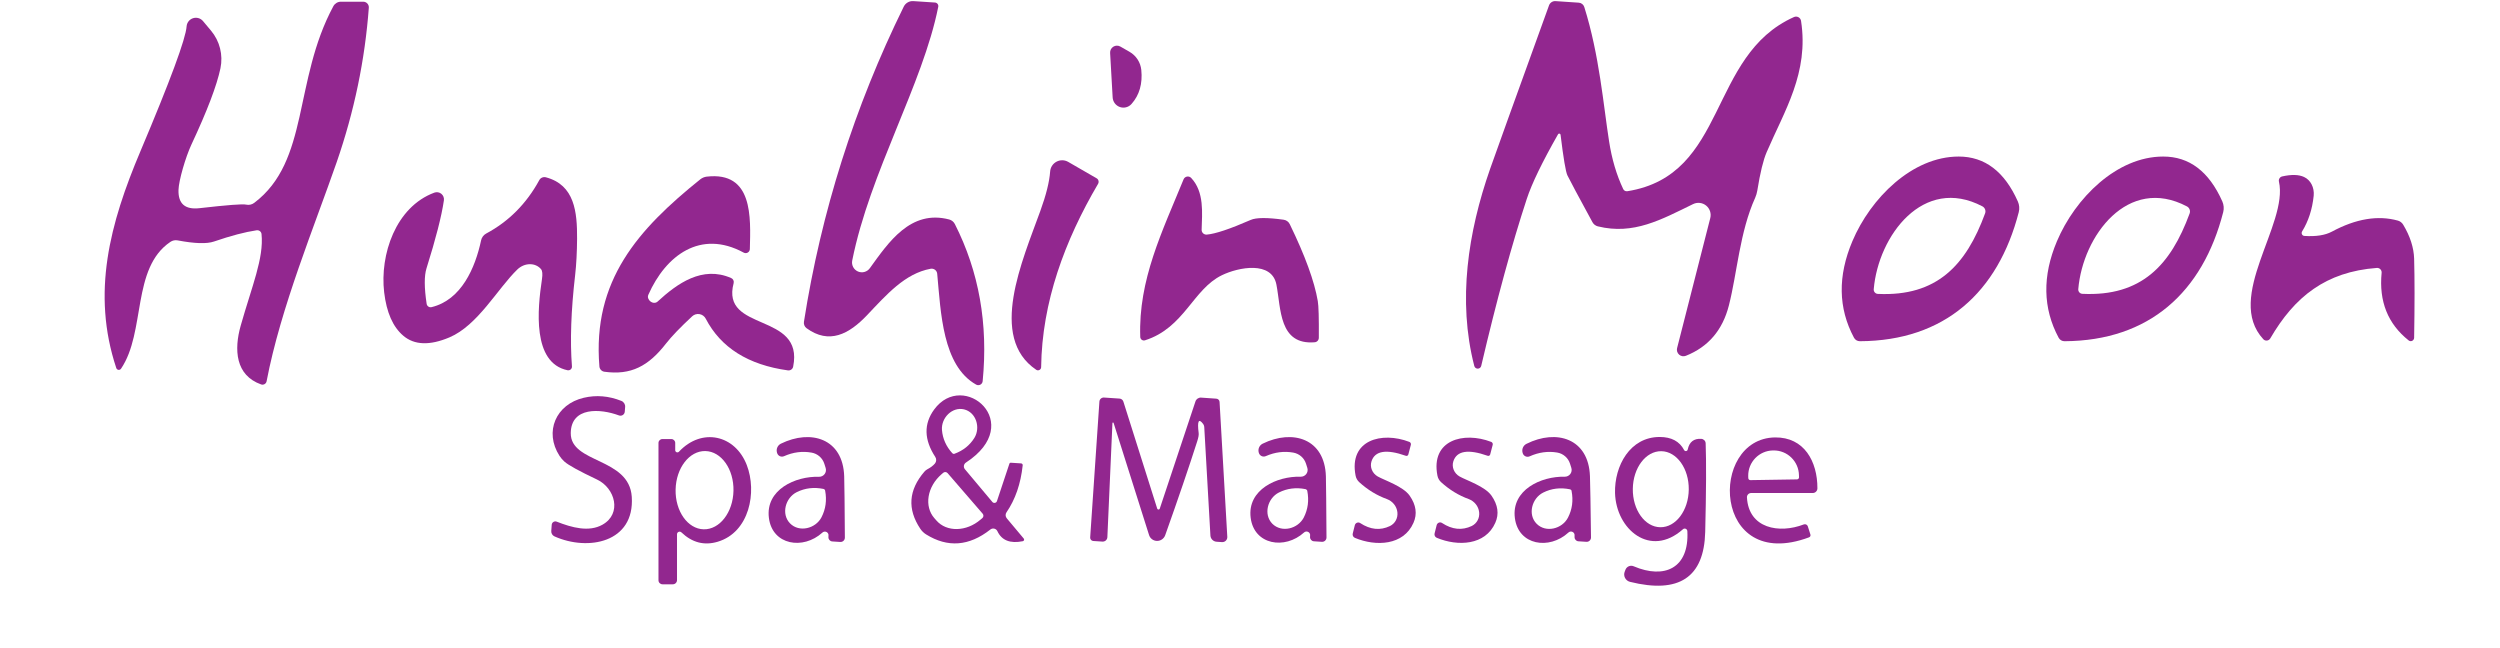
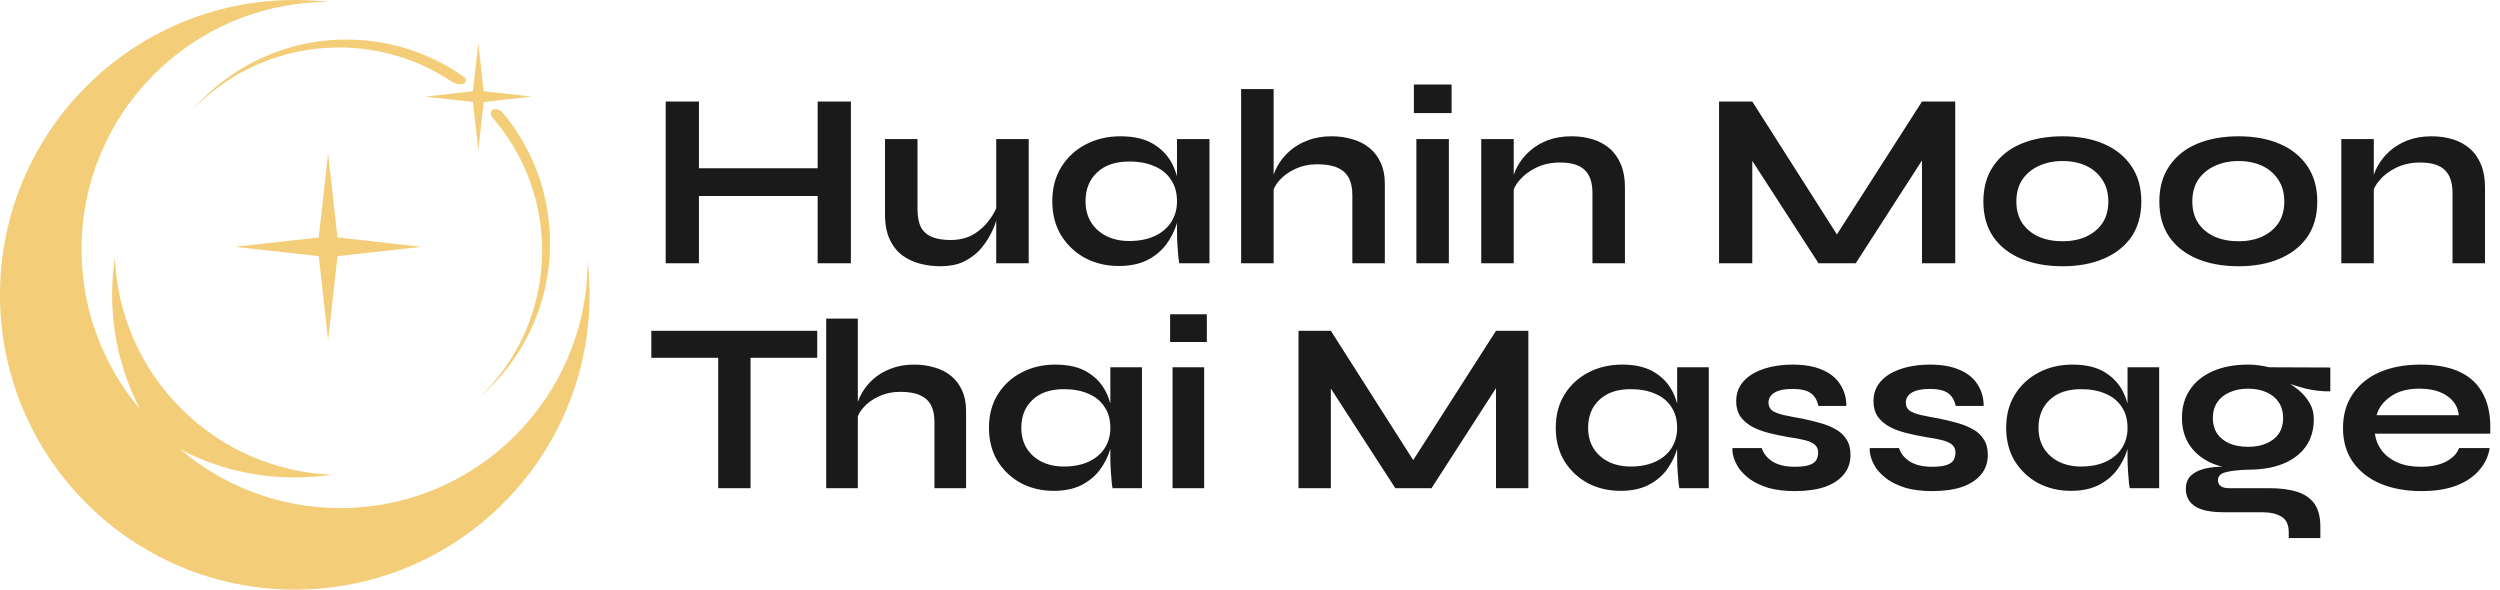
- <svg xmlns="http://www.w3.org/2000/svg" version="1.1" viewBox="0.00 0.00 336.00 87.00">
-   <path fill="#92278f" d="   M 35.10 51.67   C 31.63 50.44 31.44 46.99 32.35 43.77   C 33.85 38.47 35.48 34.70 35.15 31.46   A 0.58 0.57 -7.1 0 0 34.49 30.95   Q 32.14 31.30 28.76 32.46   Q 27.31 32.96 23.89 32.31   A 1.30 1.28 33.2 0 0 22.90 32.51   C 17.66 36.04 19.61 44.61 16.27 49.55   A 0.36 0.36 0.0 0 1 15.63 49.47   C 12.27 39.37 14.77 30.03 18.86 20.36   Q 24.91 6.04 25.08 3.54   A 1.25 1.25 0.0 0 1 27.28 2.83   L 28.36 4.12   A 5.97 5.96 31.0 0 1 29.63 9.17   Q 28.90 12.65 25.73 19.42   C 24.94 21.11 24.02 24.28 23.99 25.53   Q 23.91 28.31 26.81 27.98   Q 32.41 27.34 33.07 27.50   A 1.32 1.31 33.0 0 0 34.16 27.27   C 41.61 21.66 39.41 10.86 44.80 0.84   A 1.17 1.14 -75.5 0 1 45.81 0.23   L 48.82 0.23   A 0.75 0.75 0.0 0 1 49.57 1.03   Q 48.79 11.56 45.26 21.77   C 42.29 30.34 37.72 41.33 35.83 51.25   A 0.56 0.56 0.0 0 1 35.10 51.67   Z" />
-   <path fill="#92278f" d="   M 126.10 0.92   C 124.03 11.32 116.91 23.15 114.54 35.01   A 1.32 1.32 0.0 0 0 116.91 36.04   C 119.42 32.57 122.38 28.13 127.58 29.50   A 1.20 1.20 0.0 0 1 128.33 30.11   Q 133.20 39.70 132.07 51.23   A 0.59 0.59 0.0 0 1 131.19 51.69   C 126.66 49.14 126.45 41.97 125.96 36.79   A 0.75 0.75 0.0 0 0 125.08 36.12   C 121.61 36.76 119.16 39.60 116.55 42.34   C 114.10 44.93 111.43 46.32 108.40 44.11   A 0.90 0.90 0.0 0 1 108.05 43.24   Q 111.52 21.12 121.46 0.90   A 1.34 1.33 -74.7 0 1 122.76 0.15   L 125.66 0.34   A 0.48 0.48 0.0 0 1 126.10 0.92   Z" />
-   <path fill="#92278f" d="   M 209.40 18.05   Q 206.21 23.65 205.20 26.73   Q 202.22 35.79 199.08 49.16   A 0.48 0.48 0.0 0 1 198.14 49.17   C 195.88 40.40 197.31 31.17 200.26 22.73   Q 201.20 20.04 208.19 0.72   A 0.87 0.87 0.0 0 1 209.06 0.15   L 212.19 0.36   A 0.84 0.83 83.3 0 1 212.93 0.95   C 214.96 7.40 215.51 14.23 216.26 18.99   Q 216.81 22.56 218.16 25.41   A 0.52 0.52 0.0 0 0 218.72 25.70   C 232.25 23.53 229.51 7.48 241.11 2.29   A 0.68 0.68 0.0 0 1 242.06 2.81   C 243.14 9.79 239.83 14.88 237.44 20.45   Q 236.76 22.01 236.18 25.62   A 4.08 3.91 -29.8 0 1 235.90 26.57   C 233.81 31.19 233.48 36.68 232.36 41.06   Q 231.09 46.03 226.58 47.82   A 0.88 0.88 0.0 0 1 225.40 46.79   L 229.86 29.31   A 1.64 1.64 0.0 0 0 227.55 27.43   C 223.28 29.51 219.55 31.61 214.74 30.42   A 1.15 1.13 82.2 0 1 214.03 29.87   Q 211.16 24.60 210.66 23.57   Q 210.32 22.87 209.74 18.12   A 0.18 0.18 0.0 0 0 209.40 18.05   Z" />
-   <path fill="#92278f" d="   M 149.20 7.11   A 0.92 0.92 0.0 0 1 150.58 6.26   L 151.82 6.97   A 3.18 3.18 0.0 0 1 153.39 9.39   Q 153.67 12.19 152.07 13.98   A 1.45 1.45 0.0 0 1 149.54 13.09   L 149.20 7.11   Z" />
-   <path fill="#92278f" d="   M 249.17 45.38   Q 245.99 39.43 248.96 32.42   C 251.41 26.62 257.01 21.04 263.25 21.04   Q 268.51 21.04 271.20 27.08   A 2.21 2.20 40.3 0 1 271.32 28.52   C 268.54 39.30 261.34 45.81 249.96 45.86   A 0.89 0.89 0.0 0 1 249.17 45.38   Z   M 252.38 39.50   C 260.31 39.87 264.24 35.66 266.80 28.67   A 0.77 0.77 0.0 0 0 266.43 27.73   C 258.49 23.56 252.44 31.69 251.83 38.87   A 0.58 0.58 0.0 0 0 252.38 39.50   Z" />
-   <path fill="#92278f" d="   M 277.47 45.86   A 0.89 0.89 0.0 0 1 276.68 45.39   Q 273.49 39.44 276.45 32.43   C 278.90 26.63 284.49 21.04 290.73 21.04   Q 295.99 21.03 298.68 27.07   A 2.21 2.20 40.3 0 1 298.80 28.51   C 296.04 39.29 288.84 45.80 277.47 45.86   Z   M 279.87 39.49   C 287.79 39.87 291.73 35.66 294.29 28.68   A 0.77 0.77 0.0 0 0 293.92 27.74   C 285.99 23.56 279.93 31.68 279.32 38.86   A 0.58 0.58 0.0 0 0 279.87 39.49   Z" />
-   <path fill="#92278f" d="   M 147.58 24.71   C 143.11 32.32 140.04 40.59 139.93 49.35   A 0.43 0.42 -72.7 0 1 139.27 49.70   C 132.80 45.34 137.41 35.04 139.82 28.35   Q 140.99 25.13 141.14 23.05   A 1.62 1.62 0.0 0 1 143.57 21.76   L 147.38 23.96   A 0.55 0.54 -60.2 0 1 147.58 24.71   Z" />
-   <path fill="#92278f" d="   M 309.71 31.71   Q 312.05 31.86 313.41 31.13   Q 318.24 28.53 322.28 29.65   A 1.23 1.19 81.8 0 1 322.99 30.20   Q 324.39 32.53 324.46 34.77   Q 324.57 38.79 324.46 45.40   A 0.46 0.45 -70.1 0 1 323.72 45.75   Q 319.53 42.42 320.09 36.67   A 0.60 0.60 0.0 0 0 319.44 36.01   C 312.57 36.53 308.38 39.89 305.12 45.49   A 0.59 0.58 -51.1 0 1 304.19 45.59   C 298.96 39.94 307.59 30.14 306.29 24.41   A 0.58 0.58 0.0 0 1 306.73 23.71   Q 308.61 23.29 309.67 23.79   A 2.60 2.26 -76.1 0 1 310.96 26.31   Q 310.68 29.03 309.40 31.11   A 0.40 0.39 -72.5 0 0 309.71 31.71   Z" />
-   <path fill="#92278f" d="   M 58.38 25.89   A 0.96 0.96 0.0 0 1 59.66 26.93   Q 59.20 30.09 57.32 36.07   Q 56.85 37.57 57.34 40.83   A 0.54 0.54 0.0 0 0 58.00 41.28   C 62.01 40.31 63.87 36.01 64.66 32.30   A 1.36 1.36 0.0 0 1 65.34 31.39   Q 69.90 28.95 72.48 24.21   A 0.79 0.77 21.5 0 1 73.37 23.83   C 77.24 24.86 77.58 28.50 77.56 32.08   Q 77.54 34.85 77.30 36.96   Q 76.47 44.12 76.87 49.24   A 0.50 0.49 3.9 0 1 76.27 49.76   C 71.51 48.76 72.24 41.53 72.84 37.52   Q 72.99 36.51 72.72 36.18   A 2.30 2.04 -42.1 0 0 69.54 36.21   C 66.89 38.77 64.22 43.74 60.39 45.35   Q 56.43 47.02 54.20 45.12   Q 52.11 43.35 51.63 39.28   C 51.04 34.25 53.16 27.82 58.38 25.89   Z" />
-   <path fill="#92278f" d="   M 100.78 33.47   A 0.56 0.56 0.0 0 1 99.95 33.95   C 94.15 30.80 89.48 34.33 87.14 39.61   Q 86.97 39.97 87.26 40.35   A 0.82 0.71 50.6 0 0 88.37 40.54   C 91.02 38.10 94.40 35.67 98.27 37.37   A 0.59 0.58 -70.9 0 1 98.60 38.06   C 96.84 44.71 108.09 41.88 106.60 49.28   A 0.63 0.62 9.2 0 1 105.90 49.78   Q 97.89 48.67 94.85 42.83   A 1.16 1.16 0.0 0 0 93.03 42.51   Q 90.64 44.73 89.53 46.15   C 87.16 49.21 84.80 50.46 81.22 49.96   A 0.78 0.78 0.0 0 1 80.56 49.25   C 79.60 37.70 85.76 30.82 94.12 24.10   A 1.74 1.73 -67.7 0 1 94.98 23.74   C 101.23 23.02 100.89 29.19 100.78 33.47   Z" />
-   <path fill="#92278f" d="   M 162.19 31.53   Q 163.90 31.39 168.09 29.56   Q 169.19 29.07 172.52 29.53   A 1.09 1.07 -8.8 0 1 173.34 30.12   Q 176.43 36.47 177.11 40.46   Q 177.28 41.43 177.25 45.39   A 0.61 0.60 87.4 0 1 176.70 46.00   C 171.88 46.40 172.18 41.50 171.55 38.25   C 170.93 35.04 166.47 35.90 164.22 36.99   C 160.31 38.89 159.18 44.06 153.88 45.74   A 0.49 0.49 0.0 0 1 153.25 45.29   C 152.98 37.61 156.22 31.08 159.07 24.11   A 0.62 0.62 0.0 0 1 160.10 23.92   C 161.88 25.82 161.56 28.64 161.50 30.88   A 0.64 0.63 -1.6 0 0 162.19 31.53   Z" />
-   <path fill="#92278f" d="   M 83.51 53.88   A 0.81 0.81 0.0 0 1 84.02 54.69   L 83.97 55.32   A 0.58 0.58 0.0 0 1 83.18 55.83   C 80.70 54.91 76.75 54.64 76.71 58.21   C 76.67 62.31 84.56 61.46 84.91 66.77   C 85.32 72.93 79.03 74.11 74.52 72.09   A 0.74 0.73 14.1 0 1 74.09 71.38   L 74.15 70.54   A 0.49 0.49 0.0 0 1 74.82 70.11   C 76.87 70.92 79.16 71.54 80.97 70.52   C 83.61 69.04 82.69 65.61 80.24 64.45   Q 76.65 62.75 75.86 62.04   A 3.90 3.81 -86.3 0 1 75.20 61.27   C 73.10 58.02 74.73 54.33 78.46 53.46   Q 80.97 52.87 83.51 53.88   Z" />
-   <path fill="#92278f" d="   M 137.46 72.74   Q 134.92 73.25 134.05 71.39   A 0.62 0.62 0.0 0 0 133.10 71.17   Q 128.82 74.54 124.46 71.82   A 2.67 2.54 87.8 0 1 123.69 71.07   Q 121.04 67.10 124.24 63.39   A 1.34 1.31 5.1 0 1 124.62 63.08   Q 125.29 62.73 125.66 62.29   A 0.75 0.74 48.1 0 0 125.70 61.41   Q 123.43 57.94 125.55 55.04   C 129.48 49.66 137.95 56.87 129.82 62.17   A 0.61 0.60 -36.3 0 0 129.68 63.06   L 133.37 67.46   A 0.36 0.36 0.0 0 0 133.99 67.35   L 135.67 62.30   A 0.17 0.16 11.2 0 1 135.84 62.19   L 137.24 62.28   A 0.23 0.23 0.0 0 1 137.45 62.54   Q 137.05 66.27 135.27 68.86   A 0.67 0.66 42.6 0 0 135.31 69.66   L 137.59 72.38   A 0.22 0.22 0.0 0 1 137.46 72.74   Z   M 128.19 61.01   Q 128.22 61.01 128.30 60.98   Q 130.03 60.34 130.96 58.85   C 131.81 57.46 131.19 55.41 129.57 55.02   C 127.97 54.64 126.47 56.17 126.60 57.80   Q 126.75 59.55 127.99 60.91   Q 128.05 60.97 128.19 61.01   Z   M 132.07 69.04   L 127.36 63.59   A 0.42 0.42 0.0 0 0 126.76 63.55   L 126.53 63.75   A 4.57 3.80 -40.9 0 0 125.56 69.62   L 125.85 69.95   A 4.57 3.80 -40.9 0 0 131.79 69.83   L 132.03 69.63   A 0.42 0.42 0.0 0 0 132.07 69.04   Z" />
-   <path fill="#92278f" d="   M 155.53 68.36   A 0.18 0.18 0.0 0 0 155.87 68.37   L 160.67 53.95   A 0.75 0.74 11.0 0 1 161.43 53.44   L 163.47 53.58   A 0.47 0.46 0.7 0 1 163.91 54.02   L 164.95 72.16   A 0.67 0.67 0.0 0 1 164.24 72.86   L 163.51 72.81   A 0.89 0.89 0.0 0 1 162.68 71.98   L 161.85 57.37   A 0.80 0.78 -66.0 0 0 161.71 56.99   Q 160.79 55.76 161.10 58.20   Q 161.15 58.57 160.90 59.33   Q 159.24 64.52 156.60 71.94   A 1.15 1.14 -43.9 0 1 154.43 71.90   L 149.67 56.85   A 0.08 0.08 0.0 0 0 149.51 56.88   L 148.83 72.20   A 0.62 0.62 0.0 0 1 148.17 72.79   L 146.93 72.71   A 0.45 0.44 -86.1 0 1 146.52 72.23   L 147.76 53.97   A 0.58 0.58 0.0 0 1 148.38 53.43   L 150.47 53.57   A 0.58 0.58 0.0 0 1 150.98 53.97   L 155.53 68.36   Z" />
-   <path fill="#92278f" d="   M 91.25 60.71   C 94.33 57.42 98.81 58.45 100.37 62.51   C 101.76 66.11 100.74 71.53 96.46 72.81   Q 93.75 73.62 91.58 71.55   A 0.35 0.35 0.0 0 0 90.99 71.80   L 90.99 77.97   A 0.56 0.56 0.0 0 1 90.43 78.53   L 89.04 78.53   A 0.54 0.54 0.0 0 1 88.50 77.99   L 88.50 59.53   A 0.52 0.52 0.0 0 1 89.02 59.01   L 90.23 59.01   A 0.52 0.52 0.0 0 1 90.75 59.53   L 90.75 60.51   A 0.29 0.29 0.0 0 0 91.25 60.71   Z   M 94.8 60.621   A 5.26 3.89 -88.8 0 0 90.801 65.799   A 5.26 3.89 -88.8 0 0 94.58 71.139   A 5.26 3.89 -88.8 0 0 98.579 65.962   A 5.26 3.89 -88.8 0 0 94.8 60.621   Z" />
-   <path fill="#92278f" d="   M 110.08 64.08   A 0.91 0.91 0.0 0 0 110.97 62.90   L 110.79 62.33   A 2.20 2.19 -3.7 0 0 109.07 60.83   Q 107.21 60.50 105.38 61.31   A 0.68 0.68 0.0 0 1 104.44 60.87   L 104.42 60.80   A 1.02 1.02 0.0 0 1 104.95 59.63   C 108.98 57.65 113.31 58.94 113.46 64.03   Q 113.51 65.75 113.55 72.26   A 0.58 0.58 0.0 0 1 112.93 72.84   L 111.85 72.77   A 0.56 0.55 -86.8 0 1 111.34 72.19   Q 111.35 71.89 111.35 71.87   A 0.49 0.49 0.0 0 0 110.53 71.58   C 107.94 73.94 103.80 73.27 103.34 69.61   C 102.86 65.81 106.90 63.98 110.08 64.08   Z   M 110.87 65.84   Q 110.76 65.73 110.67 65.71   Q 108.76 65.32 107.09 66.14   C 105.55 66.90 104.96 69.09 106.18 70.34   C 107.41 71.60 109.62 71.05 110.41 69.52   Q 111.26 67.87 110.90 65.95   Q 110.89 65.86 110.87 65.84   Z" />
-   <path fill="#92278f" d="   M 174.82 64.07   A 0.91 0.91 0.0 0 0 175.71 62.90   L 175.53 62.33   A 2.20 2.18 -3.7 0 0 173.82 60.83   Q 171.96 60.50 170.13 61.30   A 0.68 0.68 0.0 0 1 169.19 60.86   L 169.17 60.80   A 1.02 1.02 0.0 0 1 169.70 59.63   C 173.73 57.65 178.05 58.94 178.20 64.02   Q 178.24 65.74 178.28 72.24   A 0.58 0.58 0.0 0 1 177.66 72.82   L 176.58 72.75   A 0.56 0.55 -86.8 0 1 176.07 72.17   Q 176.08 71.87 176.08 71.85   A 0.49 0.49 0.0 0 0 175.27 71.56   C 172.68 73.91 168.55 73.24 168.09 69.59   C 167.61 65.79 171.65 63.97 174.82 64.07   Z   M 175.66 65.87   Q 175.55 65.76 175.46 65.74   Q 173.55 65.36 171.89 66.19   C 170.35 66.96 169.78 69.15 171.00 70.39   C 172.25 71.64 174.44 71.08 175.23 69.55   Q 176.07 67.90 175.70 65.98   Q 175.68 65.89 175.66 65.87   Z" />
-   <path fill="#92278f" d="   M 189.42 59.39   A 0.34 0.33 18.1 0 1 189.62 59.78   L 189.28 61.08   A 0.26 0.25 -72.6 0 1 188.95 61.26   Q 185.02 59.87 184.33 62.00   A 1.79 1.70 24.1 0 0 185.17 64.04   C 186.11 64.57 188.59 65.37 189.46 66.62   Q 190.76 68.49 189.97 70.27   C 188.63 73.32 184.92 73.47 182.10 72.29   A 0.50 0.50 0.0 0 1 181.81 71.70   L 182.09 70.58   A 0.48 0.47 -65.8 0 1 182.81 70.30   Q 184.85 71.64 186.81 70.70   A 2.05 1.91 40.7 0 0 186.41 67.08   Q 184.37 66.34 182.69 64.81   A 1.60 1.59 -74.4 0 1 182.19 63.92   C 181.26 59.13 185.71 57.96 189.42 59.39   Z" />
-   <path fill="#92278f" d="   M 200.42 59.39   A 0.34 0.33 18.1 0 1 200.62 59.78   L 200.28 61.08   A 0.26 0.25 -72.6 0 1 199.95 61.26   Q 196.02 59.87 195.33 62.00   A 1.79 1.70 24.1 0 0 196.17 64.04   C 197.11 64.57 199.59 65.37 200.46 66.62   Q 201.76 68.49 200.97 70.26   C 199.63 73.31 195.92 73.46 193.10 72.28   A 0.50 0.50 0.0 0 1 192.81 71.69   L 193.09 70.57   A 0.48 0.47 -65.8 0 1 193.81 70.29   Q 195.85 71.63 197.81 70.69   A 2.05 1.91 40.7 0 0 197.41 67.08   Q 195.37 66.34 193.69 64.81   A 1.60 1.59 -74.4 0 1 193.19 63.92   C 192.26 59.13 196.71 57.96 200.42 59.39   Z" />
-   <path fill="#92278f" d="   M 210.31 64.07   A 0.91 0.91 0.0 0 0 211.19 62.89   L 211.01 62.32   A 2.20 2.19 -4.0 0 0 209.28 60.82   Q 207.42 60.51 205.59 61.33   A 0.68 0.68 0.0 0 1 204.65 60.89   L 204.63 60.82   A 1.02 1.02 0.0 0 1 205.16 59.65   C 209.18 57.64 213.51 58.91 213.69 64.00   Q 213.75 65.72 213.83 72.23   A 0.58 0.58 0.0 0 1 213.21 72.82   L 212.13 72.75   A 0.56 0.55 -87.1 0 1 211.62 72.18   Q 211.62 71.88 211.62 71.86   A 0.49 0.49 0.0 0 0 210.80 71.57   C 208.22 73.94 204.08 73.30 203.60 69.64   C 203.10 65.84 207.13 63.99 210.31 64.07   Z   M 211.19 65.88   Q 211.08 65.77 210.99 65.76   Q 209.07 65.37 207.41 66.20   C 205.87 66.97 205.30 69.16 206.52 70.39   C 207.76 71.65 209.96 71.09 210.74 69.56   Q 211.59 67.91 211.22 65.99   Q 211.20 65.90 211.19 65.88   Z" />
-   <path fill="#92278f" d="   M 226.19 71.13   C 221.80 75.04 217.20 71.15 217.06 66.26   C 216.97 62.61 219.07 58.73 223.06 58.73   Q 225.42 58.73 226.34 60.48   A 0.26 0.26 0.0 0 0 226.83 60.41   Q 227.15 58.89 228.65 58.98   A 0.64 0.62 1.0 0 1 229.24 59.58   Q 229.38 63.29 229.18 71.50   Q 228.95 80.66 219.07 78.20   A 1.03 1.02 18.4 0 1 218.37 76.81   L 218.47 76.55   A 0.83 0.83 0.0 0 1 219.57 76.11   C 223.70 77.87 227.05 76.38 226.78 71.38   A 0.36 0.35 67.7 0 0 226.19 71.13   Z   M 223.272 60.64   A 5.11 3.76 -89.3 0 0 219.45 65.704   A 5.11 3.76 -89.3 0 0 223.148 70.86   A 5.11 3.76 -89.3 0 0 226.97 65.796   A 5.11 3.76 -89.3 0 0 223.272 60.64   Z" />
-   <path fill="#92278f" d="   M 242.44 70.48   A 0.41 0.41 0.0 0 1 242.97 70.74   L 243.32 71.84   A 0.31 0.30 -18.7 0 1 243.13 72.22   C 230.13 77.06 229.58 58.93 238.56 58.79   C 242.48 58.74 244.27 62.01 244.26 65.63   A 0.63 0.62 -90.0 0 1 243.64 66.26   L 235.36 66.26   A 0.57 0.56 -1.9 0 0 234.79 66.86   C 235.02 71.04 239.12 71.76 242.44 70.48   Z   M 235.25 64.53   L 241.51 64.43   A 0.28 0.28 0.0 0 0 241.79 64.15   L 241.78 63.88   A 3.39 3.38 89.1 0 0 238.35 60.54   L 238.29 60.54   A 3.39 3.38 89.1 0 0 234.96 63.98   L 234.97 64.25   A 0.28 0.28 0.0 0 0 235.25 64.53   Z" />
+ <svg xmlns="http://www.w3.org/2000/svg" width="3001" height="708" viewBox="0 0 3001 708" fill="none">
+   <path d="M408.425 609.898C335.251 609.897 268.271 583.417 216.508 539.539C257.59 561.013 304.311 573.173 353.879 573.172C369.009 573.172 383.87 572.027 398.39 569.841C332.587 567.123 267.582 540.659 217.341 490.418C167.1 440.177 140.637 375.172 137.918 309.369C135.733 323.889 134.587 338.75 134.587 353.88C134.586 403.447 146.747 450.169 168.22 491.251C124.341 439.488 97.861 372.508 97.861 299.334C97.861 135.313 230.826 2.349 394.847 2.348C381.405 0.798 367.735 0 353.879 0C158.437 0 0 158.437 0 353.879C0 451.601 39.609 540.07 103.648 604.11C167.687 668.15 256.158 707.759 353.879 707.759C549.321 707.759 707.758 549.322 707.758 353.88C707.758 340.024 706.96 326.354 705.41 312.912C705.41 476.933 572.446 609.898 408.425 609.898Z" fill="#F3CD77" />
+   <path d="M574.173 51.773L580.603 109.548L638.378 115.978L580.603 122.407L574.173 180.182L567.744 122.407L509.969 115.978L567.744 109.548L574.173 51.773Z" fill="#F3CD77" />
+   <path d="M393.873 184.172L405.099 285.047L505.973 296.273L405.099 307.498L393.873 408.373L382.647 307.498L281.773 296.273L382.647 285.047L393.873 184.172Z" fill="#F3CD77" />
+   <path d="M559.098 96.806C559.284 95.137 558.559 93.487 557.19 92.515C517.274 64.165 468.488 47.484 415.801 47.484C341.913 47.484 275.682 80.264 230.855 132.073C275.243 85.804 337.69 56.994 406.871 56.994C456.732 56.994 503.096 71.961 541.723 97.641C545.639 100.245 550.331 101.42 555.004 100.9C557.157 100.66 558.858 98.96 559.098 96.806Z" fill="#F3CD77" />
+   <path d="M593.338 131.046C591.184 131.286 589.484 132.986 589.244 135.14C589.003 137.309 589.698 139.468 591.129 141.117C628.27 183.914 650.762 239.768 650.762 300.884C650.762 370.064 621.952 432.512 575.684 476.899C627.493 432.071 660.272 365.841 660.272 291.954C660.272 232.207 638.828 177.475 603.229 135.01C600.803 132.117 597.089 130.629 593.338 131.046Z" fill="#F3CD77" />
+   <path d="M834.2 202H988.1V235.3H834.2V202ZM981.5 121.9H1021.4V316H981.5V121.9ZM799.1 121.9H839V316H799.1V121.9ZM1234.86 316H1195.86V166.9H1234.86V316ZM1197.96 244.3L1198.26 254.5C1197.86 257.3 1196.86 261.4 1195.26 266.8C1193.66 272 1191.16 277.6 1187.76 283.6C1184.56 289.6 1180.36 295.4 1175.16 301C1169.96 306.4 1163.56 310.9 1155.96 314.5C1148.36 317.9 1139.36 319.6 1128.96 319.6C1120.76 319.6 1112.66 318.6 1104.66 316.6C1096.86 314.6 1089.76 311.3 1083.36 306.7C1076.96 301.9 1071.86 295.5 1068.06 287.5C1064.26 279.5 1062.36 269.4 1062.36 257.2V166.9H1101.36V250.6C1101.36 260.2 1102.86 267.8 1105.86 273.4C1109.06 278.8 1113.66 282.6 1119.66 284.8C1125.66 287 1132.76 288.1 1140.96 288.1C1151.76 288.1 1161.06 285.8 1168.86 281.2C1176.66 276.4 1182.96 270.6 1187.76 263.8C1192.76 257 1196.16 250.5 1197.96 244.3ZM1342.97 319.3C1328.17 319.3 1314.67 316.1 1302.47 309.7C1290.47 303.1 1280.87 294 1273.67 282.4C1266.67 270.6 1263.17 257 1263.17 241.6C1263.17 225.8 1266.77 212.1 1273.97 200.5C1281.17 188.9 1290.87 179.9 1303.07 173.5C1315.47 166.9 1329.47 163.6 1345.07 163.6C1362.27 163.6 1376.07 167.1 1386.47 174.1C1397.07 180.9 1404.77 190.2 1409.57 202C1414.37 213.8 1416.77 227 1416.77 241.6C1416.77 250.4 1415.37 259.4 1412.57 268.6C1409.77 277.6 1405.47 286 1399.67 293.8C1393.87 301.4 1386.27 307.6 1376.87 312.4C1367.47 317 1356.17 319.3 1342.97 319.3ZM1355.57 289.3C1367.37 289.3 1377.57 287.3 1386.17 283.3C1394.77 279.3 1401.37 273.7 1405.97 266.5C1410.57 259.3 1412.87 251 1412.87 241.6C1412.87 231.4 1410.47 222.8 1405.67 215.8C1401.07 208.6 1394.47 203.2 1385.87 199.6C1377.47 195.8 1367.37 193.9 1355.57 193.9C1338.97 193.9 1326.07 198.3 1316.87 207.1C1307.67 215.7 1303.07 227.2 1303.07 241.6C1303.07 251.2 1305.27 259.6 1309.67 266.8C1314.07 273.8 1320.17 279.3 1327.97 283.3C1335.97 287.3 1345.17 289.3 1355.57 289.3ZM1412.87 166.9H1451.87V316H1415.57C1415.57 316 1415.27 314.1 1414.67 310.3C1414.27 306.3 1413.87 301.3 1413.47 295.3C1413.07 289.3 1412.87 283.4 1412.87 277.6V166.9ZM1623.36 316V234.1C1623.36 225.9 1621.96 219.1 1619.16 213.7C1616.36 208.3 1611.86 204.2 1605.66 201.4C1599.66 198.6 1591.56 197.2 1581.36 197.2C1571.56 197.2 1562.66 199.1 1554.66 202.9C1546.66 206.5 1540.16 211.3 1535.16 217.3C1530.16 223.1 1527.36 229.3 1526.76 235.9L1526.46 219.4C1527.46 212.8 1529.76 206.2 1533.36 199.6C1536.96 193 1541.76 187 1547.76 181.6C1553.76 176.2 1560.96 171.9 1569.36 168.7C1577.96 165.3 1587.56 163.6 1598.16 163.6C1607.36 163.6 1615.86 164.8 1623.66 167.2C1631.46 169.4 1638.26 172.9 1644.06 177.7C1649.86 182.5 1654.36 188.5 1657.56 195.7C1660.76 202.7 1662.36 211 1662.36 220.6V316H1623.36ZM1489.86 316V106.9H1528.86V316H1489.86ZM1742.51 101.5V135.7H1697.21V101.5H1742.51ZM1700.21 166.9H1739.21V316H1700.21V166.9ZM1778.08 166.9H1817.08V316H1778.08V166.9ZM1886.38 163.6C1895.58 163.6 1904.08 164.8 1911.88 167.2C1919.68 169.6 1926.48 173.3 1932.28 178.3C1938.08 183.3 1942.58 189.7 1945.78 197.5C1948.98 205.1 1950.58 214.2 1950.58 224.8V316H1911.58V231.7C1911.58 219.1 1908.48 209.9 1902.28 204.1C1896.28 198.1 1886.38 195.1 1872.58 195.1C1862.18 195.1 1852.78 197.1 1844.38 201.1C1835.98 205.1 1829.18 210.2 1823.98 216.4C1818.78 222.4 1815.78 228.7 1814.98 235.3L1814.68 220C1815.68 213 1817.98 206.2 1821.58 199.6C1825.18 193 1829.98 187 1835.98 181.6C1842.18 176 1849.48 171.6 1857.88 168.4C1866.28 165.2 1875.78 163.6 1886.38 163.6ZM2214.45 296.2H2195.55L2307.15 121.9H2347.05V316H2307.15V175L2316.75 177.7L2227.65 316H2182.95L2093.85 178.3L2103.45 175.6V316H2063.55V121.9H2103.45L2214.45 296.2ZM2475.94 319.6C2457.14 319.6 2440.54 316.6 2426.14 310.6C2411.94 304.6 2400.84 295.9 2392.84 284.5C2384.84 272.9 2380.84 258.7 2380.84 241.9C2380.84 225.1 2384.84 210.9 2392.84 199.3C2400.84 187.5 2411.94 178.6 2426.14 172.6C2440.54 166.6 2457.14 163.6 2475.94 163.6C2494.74 163.6 2511.14 166.6 2525.14 172.6C2539.34 178.6 2550.44 187.5 2558.44 199.3C2566.44 210.9 2570.44 225.1 2570.44 241.9C2570.44 258.7 2566.44 272.9 2558.44 284.5C2550.44 295.9 2539.34 304.6 2525.14 310.6C2511.14 316.6 2494.74 319.6 2475.94 319.6ZM2475.94 289.6C2486.34 289.6 2495.64 287.8 2503.84 284.2C2512.24 280.4 2518.84 275 2523.64 268C2528.44 260.8 2530.84 252.1 2530.84 241.9C2530.84 231.7 2528.44 223 2523.64 215.8C2518.84 208.4 2512.34 202.8 2504.14 199C2495.94 195.2 2486.54 193.3 2475.94 193.3C2465.54 193.3 2456.14 195.2 2447.74 199C2439.34 202.8 2432.64 208.3 2427.64 215.5C2422.84 222.7 2420.44 231.5 2420.44 241.9C2420.44 252.1 2422.84 260.8 2427.64 268C2432.44 275 2439.04 280.4 2447.44 284.2C2455.84 287.8 2465.34 289.6 2475.94 289.6ZM2687.17 319.6C2668.37 319.6 2651.77 316.6 2637.37 310.6C2623.17 304.6 2612.07 295.9 2604.07 284.5C2596.07 272.9 2592.07 258.7 2592.07 241.9C2592.07 225.1 2596.07 210.9 2604.07 199.3C2612.07 187.5 2623.17 178.6 2637.37 172.6C2651.77 166.6 2668.37 163.6 2687.17 163.6C2705.97 163.6 2722.37 166.6 2736.37 172.6C2750.57 178.6 2761.67 187.5 2769.67 199.3C2777.67 210.9 2781.67 225.1 2781.67 241.9C2781.67 258.7 2777.67 272.9 2769.67 284.5C2761.67 295.9 2750.57 304.6 2736.37 310.6C2722.37 316.6 2705.97 319.6 2687.17 319.6ZM2687.17 289.6C2697.57 289.6 2706.87 287.8 2715.07 284.2C2723.47 280.4 2730.07 275 2734.87 268C2739.67 260.8 2742.07 252.1 2742.07 241.9C2742.07 231.7 2739.67 223 2734.87 215.8C2730.07 208.4 2723.57 202.8 2715.37 199C2707.17 195.2 2697.77 193.3 2687.17 193.3C2676.77 193.3 2667.37 195.2 2658.97 199C2650.57 202.8 2643.87 208.3 2638.87 215.5C2634.07 222.7 2631.67 231.5 2631.67 241.9C2631.67 252.1 2634.07 260.8 2638.87 268C2643.67 275 2650.27 280.4 2658.67 284.2C2667.07 287.8 2676.57 289.6 2687.17 289.6ZM2810.5 166.9H2849.5V316H2810.5V166.9ZM2918.8 163.6C2928 163.6 2936.5 164.8 2944.3 167.2C2952.1 169.6 2958.9 173.3 2964.7 178.3C2970.5 183.3 2975 189.7 2978.2 197.5C2981.4 205.1 2983 214.2 2983 224.8V316H2944V231.7C2944 219.1 2940.9 209.9 2934.7 204.1C2928.7 198.1 2918.8 195.1 2905 195.1C2894.6 195.1 2885.2 197.1 2876.8 201.1C2868.4 205.1 2861.6 210.2 2856.4 216.4C2851.2 222.4 2848.2 228.7 2847.4 235.3L2847.1 220C2848.1 213 2850.4 206.2 2854 199.6C2857.6 193 2862.4 187 2868.4 181.6C2874.6 176 2881.9 171.6 2890.3 168.4C2898.7 165.2 2908.2 163.6 2918.8 163.6Z" fill="#1A1A1A" />
+   <path d="M781.84 397.076H980.984V429.488H781.84V397.076ZM862.14 425.4H900.976V586H862.14V425.4ZM1121.71 586V506.284C1121.71 498.303 1120.34 491.684 1117.62 486.428C1114.89 481.172 1110.51 477.181 1104.48 474.456C1098.64 471.731 1090.75 470.368 1080.83 470.368C1071.29 470.368 1062.62 472.217 1054.84 475.916C1047.05 479.42 1040.72 484.092 1035.86 489.932C1030.99 495.577 1028.27 501.612 1027.68 508.036L1027.39 491.976C1028.36 485.552 1030.6 479.128 1034.11 472.704C1037.61 466.28 1042.28 460.44 1048.12 455.184C1053.96 449.928 1060.97 445.743 1069.15 442.628C1077.52 439.319 1086.86 437.664 1097.18 437.664C1106.13 437.664 1114.41 438.832 1122 441.168C1129.59 443.309 1136.21 446.716 1141.85 451.388C1147.5 456.06 1151.88 461.9 1154.99 468.908C1158.11 475.721 1159.67 483.8 1159.67 493.144V586H1121.71ZM991.765 586V382.476H1029.73V586H991.765ZM1264.83 589.212C1250.42 589.212 1237.28 586.097 1225.41 579.868C1213.73 573.444 1204.38 564.587 1197.38 553.296C1190.56 541.811 1187.16 528.573 1187.16 513.584C1187.16 498.205 1190.66 484.871 1197.67 473.58C1204.68 462.289 1214.12 453.529 1225.99 447.3C1238.06 440.876 1251.69 437.664 1266.87 437.664C1283.61 437.664 1297.05 441.071 1307.17 447.884C1317.49 454.503 1324.98 463.555 1329.65 475.04C1334.32 486.525 1336.66 499.373 1336.66 513.584C1336.66 522.149 1335.3 530.909 1332.57 539.864C1329.85 548.624 1325.66 556.8 1320.02 564.392C1314.37 571.789 1306.97 577.824 1297.82 582.496C1288.68 586.973 1277.68 589.212 1264.83 589.212ZM1277.09 560.012C1288.58 560.012 1298.51 558.065 1306.88 554.172C1315.25 550.279 1321.67 544.828 1326.15 537.82C1330.63 530.812 1332.86 522.733 1332.86 513.584C1332.86 503.656 1330.53 495.285 1325.86 488.472C1321.38 481.464 1314.96 476.208 1306.58 472.704C1298.41 469.005 1288.58 467.156 1277.09 467.156C1260.94 467.156 1248.38 471.439 1239.42 480.004C1230.47 488.375 1225.99 499.568 1225.99 513.584C1225.99 522.928 1228.13 531.104 1232.42 538.112C1236.7 544.925 1242.64 550.279 1250.23 554.172C1258.02 558.065 1266.97 560.012 1277.09 560.012ZM1332.86 440.876H1370.82V586H1335.49C1335.49 586 1335.2 584.151 1334.62 580.452C1334.23 576.559 1333.84 571.692 1333.45 565.852C1333.06 560.012 1332.86 554.269 1332.86 548.624V440.876ZM1448.69 377.22V410.508H1404.6V377.22H1448.69ZM1407.52 440.876H1445.48V586H1407.52V440.876ZM1705.59 566.728H1687.19L1795.81 397.076H1834.65V586H1795.81V448.76L1805.16 451.388L1718.43 586H1674.93L1588.2 451.972L1597.55 449.344V586H1558.71V397.076H1597.55L1705.59 566.728ZM1945.21 589.212C1930.81 589.212 1917.67 586.097 1905.79 579.868C1894.11 573.444 1884.77 564.587 1877.76 553.296C1870.95 541.811 1867.54 528.573 1867.54 513.584C1867.54 498.205 1871.04 484.871 1878.05 473.58C1885.06 462.289 1894.5 453.529 1906.38 447.3C1918.44 440.876 1932.07 437.664 1947.26 437.664C1964 437.664 1977.43 441.071 1987.55 447.884C1997.87 454.503 2005.36 463.555 2010.04 475.04C2014.71 486.525 2017.04 499.373 2017.04 513.584C2017.04 522.149 2015.68 530.909 2012.96 539.864C2010.23 548.624 2006.04 556.8 2000.4 564.392C1994.75 571.789 1987.36 577.824 1978.21 582.496C1969.06 586.973 1958.06 589.212 1945.21 589.212ZM1957.48 560.012C1968.96 560.012 1978.89 558.065 1987.26 554.172C1995.63 550.279 2002.05 544.828 2006.53 537.82C2011.01 530.812 2013.25 522.733 2013.25 513.584C2013.25 503.656 2010.91 495.285 2006.24 488.472C2001.76 481.464 1995.34 476.208 1986.97 472.704C1978.79 469.005 1968.96 467.156 1957.48 467.156C1941.32 467.156 1928.76 471.439 1919.81 480.004C1910.85 488.375 1906.38 499.568 1906.38 513.584C1906.38 522.928 1908.52 531.104 1912.8 538.112C1917.08 544.925 1923.02 550.279 1930.61 554.172C1938.4 558.065 1947.35 560.012 1957.48 560.012ZM2013.25 440.876H2051.21V586H2015.88C2015.88 586 2015.58 584.151 2015 580.452C2014.61 576.559 2014.22 571.692 2013.83 565.852C2013.44 560.012 2013.25 554.269 2013.25 548.624V440.876ZM2079.72 537.82H2114.76C2116.9 544.439 2121.28 549.889 2127.9 554.172C2134.72 558.26 2143.57 560.304 2154.47 560.304C2161.87 560.304 2167.61 559.623 2171.7 558.26C2175.79 556.897 2178.61 554.951 2180.17 552.42C2181.73 549.695 2182.51 546.677 2182.51 543.368C2182.51 539.28 2181.24 536.165 2178.71 534.024C2176.18 531.688 2172.29 529.839 2167.03 528.476C2161.77 527.113 2155.06 525.848 2146.88 524.68C2138.71 523.317 2130.82 521.663 2123.23 519.716C2115.64 517.769 2108.92 515.239 2103.08 512.124C2097.24 508.815 2092.57 504.727 2089.07 499.86C2085.76 494.799 2084.1 488.667 2084.1 481.464C2084.1 474.456 2085.76 468.227 2089.07 462.776C2092.57 457.325 2097.34 452.751 2103.37 449.052C2109.6 445.353 2116.81 442.531 2124.98 440.584C2133.35 438.637 2142.31 437.664 2151.85 437.664C2166.25 437.664 2178.22 439.805 2187.76 444.088C2197.3 448.176 2204.41 454.016 2209.08 461.608C2213.95 469.005 2216.38 477.571 2216.38 487.304H2182.8C2181.24 480.101 2178.13 474.943 2173.45 471.828C2168.78 468.519 2161.58 466.864 2151.85 466.864C2142.31 466.864 2135.11 468.324 2130.24 471.244C2125.37 474.164 2122.94 478.155 2122.94 483.216C2122.94 487.304 2124.4 490.516 2127.32 492.852C2130.43 494.993 2134.91 496.745 2140.75 498.108C2146.79 499.471 2154.28 500.931 2163.23 502.488C2170.83 504.045 2178.03 505.797 2184.84 507.744C2191.85 509.691 2198.08 512.221 2203.53 515.336C2208.98 518.256 2213.26 522.247 2216.38 527.308C2219.69 532.175 2221.34 538.404 2221.34 545.996C2221.34 555.34 2218.62 563.224 2213.17 569.648C2207.91 576.072 2200.32 581.036 2190.39 584.54C2180.46 587.849 2168.59 589.504 2154.77 589.504C2142.5 589.504 2131.89 588.239 2122.94 585.708C2114.18 582.983 2106.88 579.576 2101.04 575.488C2095.2 571.205 2090.62 566.728 2087.31 562.056C2084.2 557.189 2082.06 552.615 2080.89 548.332C2079.72 544.049 2079.33 540.545 2079.72 537.82ZM2244.54 537.82H2279.58C2281.72 544.439 2286.1 549.889 2292.72 554.172C2299.54 558.26 2308.39 560.304 2319.3 560.304C2326.69 560.304 2332.44 559.623 2336.52 558.26C2340.61 556.897 2343.43 554.951 2344.99 552.42C2346.55 549.695 2347.33 546.677 2347.33 543.368C2347.33 539.28 2346.06 536.165 2343.53 534.024C2341 531.688 2337.11 529.839 2331.85 528.476C2326.6 527.113 2319.88 525.848 2311.7 524.68C2303.53 523.317 2295.64 521.663 2288.05 519.716C2280.46 517.769 2273.74 515.239 2267.9 512.124C2262.06 508.815 2257.39 504.727 2253.89 499.86C2250.58 494.799 2248.92 488.667 2248.92 481.464C2248.92 474.456 2250.58 468.227 2253.89 462.776C2257.39 457.325 2262.16 452.751 2268.2 449.052C2274.42 445.353 2281.63 442.531 2289.8 440.584C2298.17 438.637 2307.13 437.664 2316.67 437.664C2331.07 437.664 2343.04 439.805 2352.58 444.088C2362.12 448.176 2369.23 454.016 2373.9 461.608C2378.77 469.005 2381.2 477.571 2381.2 487.304H2347.62C2346.06 480.101 2342.95 474.943 2338.28 471.828C2333.6 468.519 2326.4 466.864 2316.67 466.864C2307.13 466.864 2299.93 468.324 2295.06 471.244C2290.19 474.164 2287.76 478.155 2287.76 483.216C2287.76 487.304 2289.22 490.516 2292.14 492.852C2295.25 494.993 2299.73 496.745 2305.57 498.108C2311.61 499.471 2319.1 500.931 2328.06 502.488C2335.65 504.045 2342.85 505.797 2349.66 507.744C2356.67 509.691 2362.9 512.221 2368.35 515.336C2373.8 518.256 2378.08 522.247 2381.2 527.308C2384.51 532.175 2386.16 538.404 2386.16 545.996C2386.16 555.34 2383.44 563.224 2377.99 569.648C2372.73 576.072 2365.14 581.036 2355.21 584.54C2345.28 587.849 2333.41 589.504 2319.59 589.504C2307.32 589.504 2296.71 588.239 2287.76 585.708C2279 582.983 2271.7 579.576 2265.86 575.488C2260.02 571.205 2255.44 566.728 2252.14 562.056C2249.02 557.189 2246.88 552.615 2245.71 548.332C2244.54 544.049 2244.15 540.545 2244.54 537.82ZM2485.87 589.212C2471.46 589.212 2458.32 586.097 2446.45 579.868C2434.77 573.444 2425.42 564.587 2418.42 553.296C2411.6 541.811 2408.2 528.573 2408.2 513.584C2408.2 498.205 2411.7 484.871 2418.71 473.58C2425.72 462.289 2435.16 453.529 2447.03 447.3C2459.1 440.876 2472.73 437.664 2487.91 437.664C2504.65 437.664 2518.08 441.071 2528.21 447.884C2538.52 454.503 2546.02 463.555 2550.69 475.04C2555.36 486.525 2557.7 499.373 2557.7 513.584C2557.7 522.149 2556.34 530.909 2553.61 539.864C2550.89 548.624 2546.7 556.8 2541.06 564.392C2535.41 571.789 2528.01 577.824 2518.86 582.496C2509.71 586.973 2498.72 589.212 2485.87 589.212ZM2498.13 560.012C2509.62 560.012 2519.54 558.065 2527.92 554.172C2536.29 550.279 2542.71 544.828 2547.19 537.82C2551.66 530.812 2553.9 522.733 2553.9 513.584C2553.9 503.656 2551.57 495.285 2546.9 488.472C2542.42 481.464 2535.99 476.208 2527.62 472.704C2519.45 469.005 2509.62 467.156 2498.13 467.156C2481.97 467.156 2469.42 471.439 2460.46 480.004C2451.51 488.375 2447.03 499.568 2447.03 513.584C2447.03 522.928 2449.17 531.104 2453.46 538.112C2457.74 544.925 2463.68 550.279 2471.27 554.172C2479.05 558.065 2488.01 560.012 2498.13 560.012ZM2553.9 440.876H2591.86V586H2556.53C2556.53 586 2556.24 584.151 2555.66 580.452C2555.27 576.559 2554.88 571.692 2554.49 565.852C2554.1 560.012 2553.9 554.269 2553.9 548.624V440.876ZM2698.64 563.808C2682.87 563.808 2668.95 561.472 2656.88 556.8C2645 551.933 2635.76 544.828 2629.14 535.484C2622.52 526.14 2619.21 514.849 2619.21 501.612C2619.21 488.569 2622.42 477.279 2628.85 467.74C2635.27 458.201 2644.42 450.804 2656.3 445.548C2668.36 440.292 2682.48 437.664 2698.64 437.664C2703.11 437.664 2707.4 437.956 2711.48 438.54C2715.77 439.124 2719.95 439.903 2724.04 440.876L2797.33 441.168V469.784C2787.4 469.979 2777.28 468.811 2766.96 466.28C2756.84 463.555 2747.89 460.635 2740.1 457.52L2739.22 455.476C2745.84 458.591 2752.07 462.484 2757.91 467.156C2763.75 471.633 2768.42 476.889 2771.93 482.924C2775.63 488.764 2777.48 495.577 2777.48 503.364C2777.48 516.017 2774.26 526.919 2767.84 536.068C2761.42 545.023 2752.27 551.933 2740.39 556.8C2728.71 561.472 2714.79 563.808 2698.64 563.808ZM2747.4 645.86V638.852C2747.4 629.897 2744.48 623.668 2738.64 620.164C2732.99 616.66 2725.21 614.908 2715.28 614.908H2670.02C2661.26 614.908 2653.86 614.227 2647.83 612.864C2641.99 611.501 2637.32 609.555 2633.81 607.024C2630.31 604.493 2627.78 601.476 2626.22 597.972C2624.66 594.663 2623.88 591.061 2623.88 587.168C2623.88 579.381 2626.41 573.541 2631.48 569.648C2636.54 565.56 2643.35 562.835 2651.92 561.472C2660.48 560.109 2669.92 559.817 2680.24 560.596L2698.64 563.808C2686.37 564.197 2677.22 565.268 2671.19 567.02C2665.35 568.577 2662.43 571.789 2662.43 576.656C2662.43 579.576 2663.6 581.912 2665.93 583.664C2668.27 585.221 2671.58 586 2675.86 586H2723.46C2736.5 586 2747.59 587.363 2756.74 590.088C2766.09 593.008 2773.19 597.777 2778.06 604.396C2782.93 611.209 2785.36 620.456 2785.36 632.136V645.86H2747.4ZM2698.64 536.36C2707.01 536.36 2714.31 534.997 2720.54 532.272C2726.96 529.547 2731.92 525.653 2735.43 520.592C2738.93 515.336 2740.68 509.107 2740.68 501.904C2740.68 494.507 2738.93 488.18 2735.43 482.924C2731.92 477.668 2727.06 473.677 2720.83 470.952C2714.6 468.032 2707.2 466.572 2698.64 466.572C2690.26 466.572 2682.87 468.032 2676.44 470.952C2670.02 473.677 2665.06 477.668 2661.55 482.924C2658.05 488.18 2656.3 494.507 2656.3 501.904C2656.3 509.107 2658.05 515.336 2661.55 520.592C2665.06 525.653 2669.92 529.547 2676.15 532.272C2682.58 534.997 2690.07 536.36 2698.64 536.36ZM2951.83 537.82H2988.62C2987.07 547.748 2982.88 556.605 2976.07 564.392C2969.45 572.179 2960.4 578.311 2948.91 582.788C2937.43 587.265 2923.41 589.504 2906.86 589.504C2888.37 589.504 2872.02 586.584 2857.81 580.744C2843.6 574.709 2832.5 566.047 2824.52 554.756C2816.54 543.465 2812.55 529.839 2812.55 513.876C2812.55 497.913 2816.44 484.287 2824.23 472.996C2832.01 461.511 2842.82 452.751 2856.64 446.716C2870.66 440.681 2887.01 437.664 2905.7 437.664C2924.77 437.664 2940.64 440.681 2953.29 446.716C2965.94 452.751 2975.29 461.9 2981.32 474.164C2987.55 486.233 2990.18 501.709 2989.21 520.592H2850.8C2851.77 527.989 2854.5 534.705 2858.98 540.74C2863.65 546.775 2869.88 551.544 2877.66 555.048C2885.64 558.552 2895.09 560.304 2905.99 560.304C2918.06 560.304 2928.08 558.26 2936.06 554.172C2944.24 549.889 2949.5 544.439 2951.83 537.82ZM2903.94 466.572C2889.93 466.572 2878.54 469.687 2869.78 475.916C2861.02 481.951 2855.37 489.445 2852.84 498.4H2951.54C2950.57 488.667 2945.89 480.977 2937.52 475.332C2929.35 469.492 2918.15 466.572 2903.94 466.572Z" fill="#1A1A1A" />
</svg>
